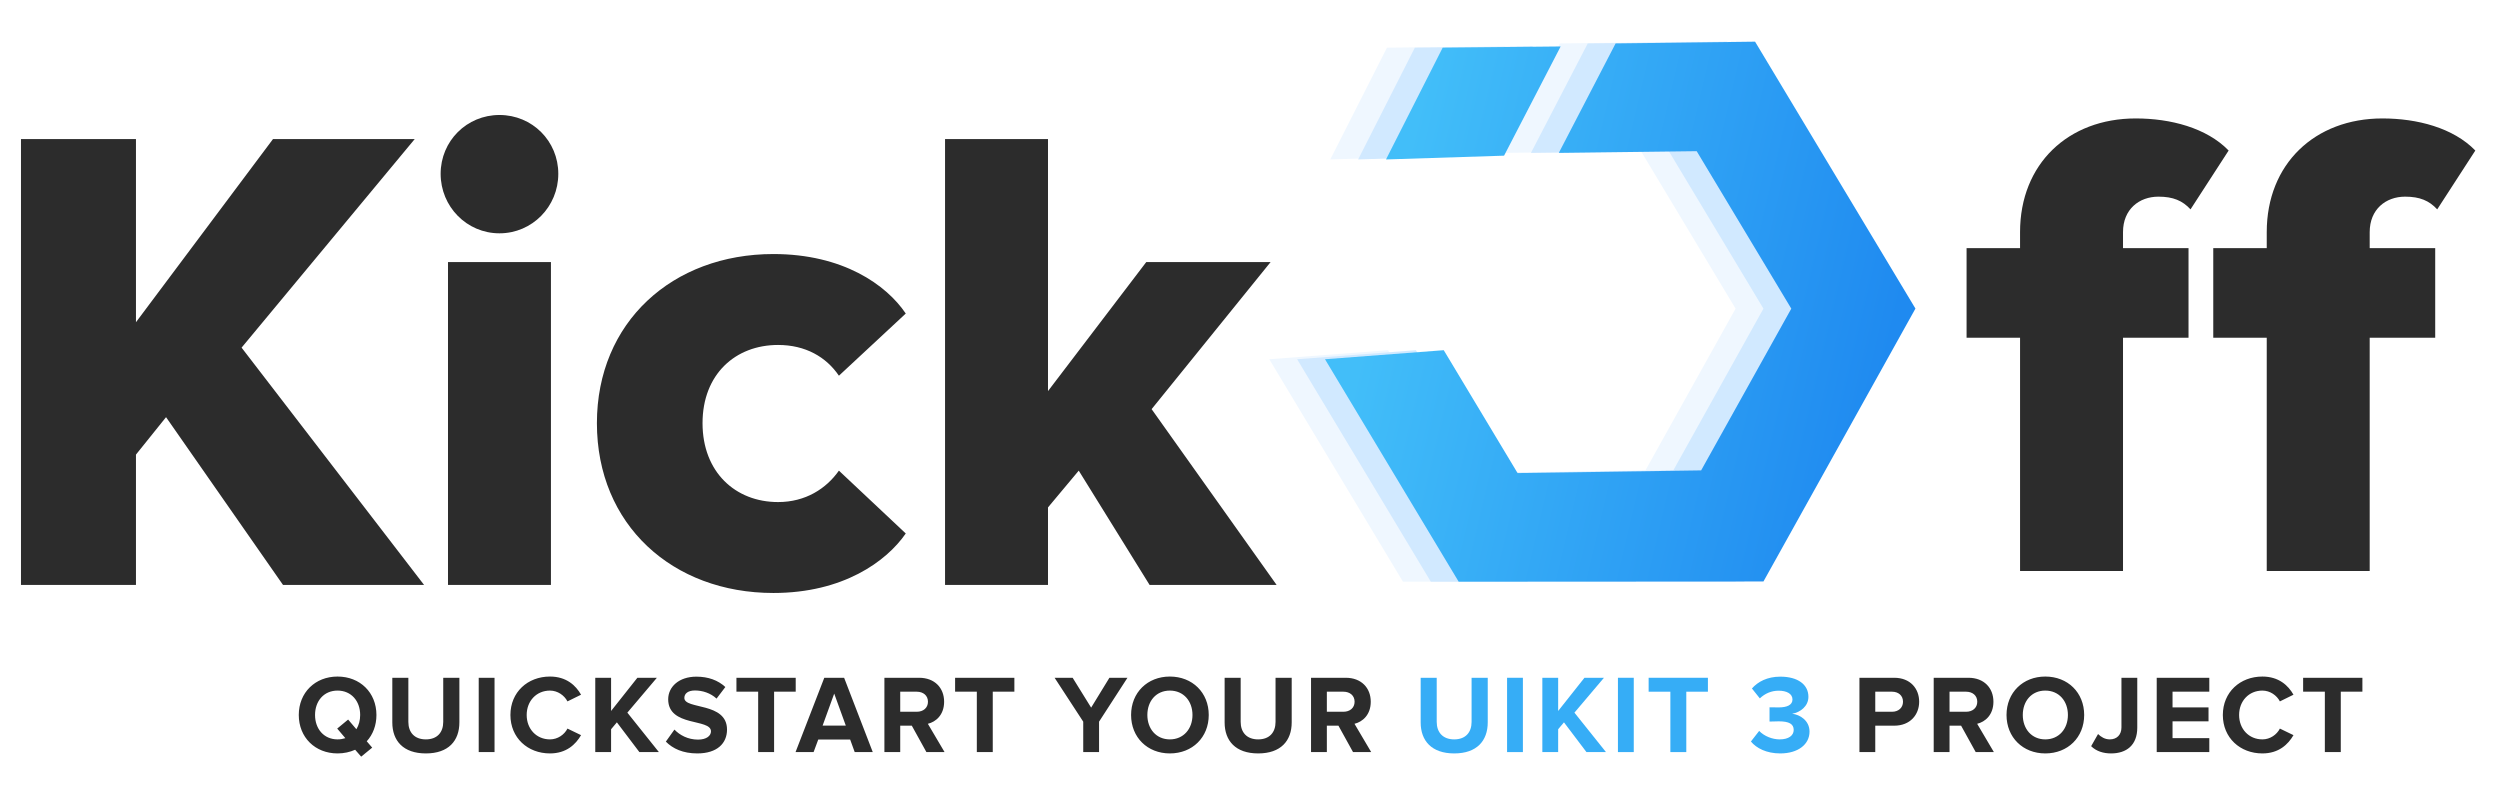
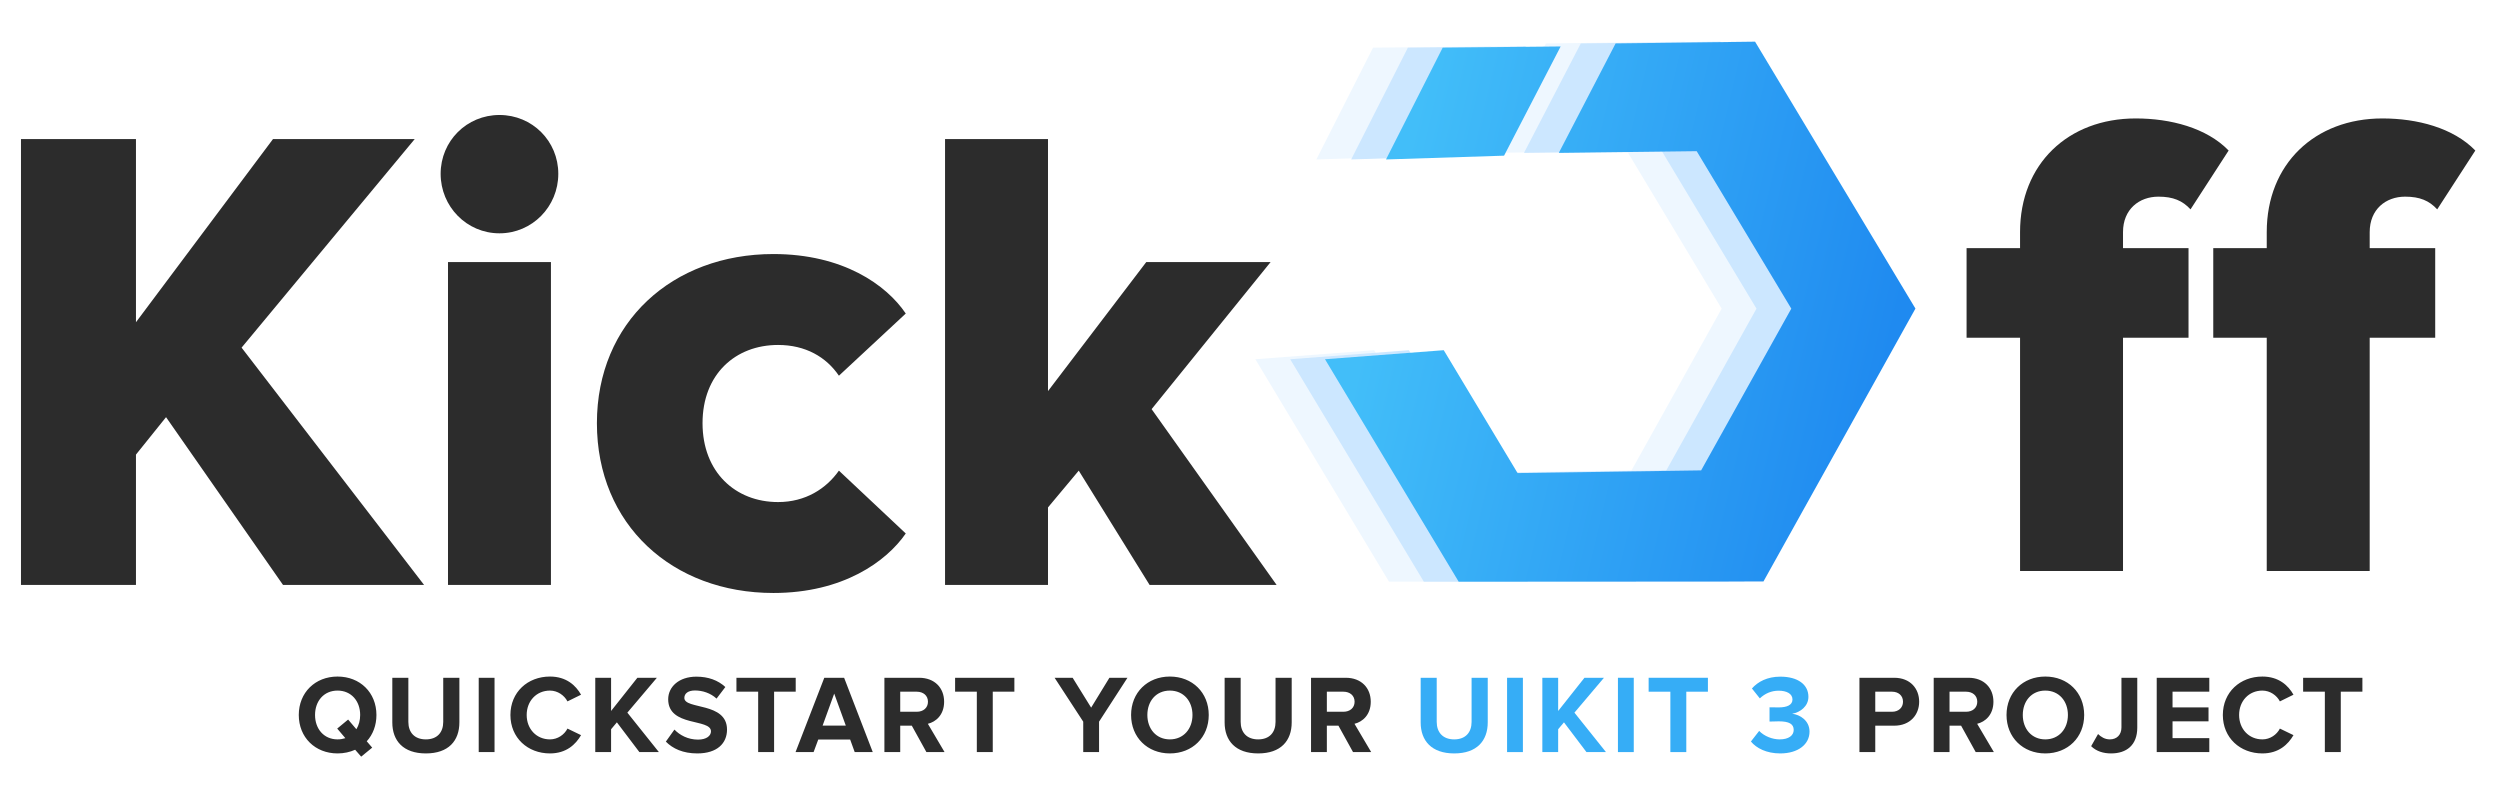
<svg xmlns="http://www.w3.org/2000/svg" width="359" height="115" viewBox="0 0 359 115">
  <defs>
    <linearGradient id="a" x1="27.337%" x2="86.222%" y1="16.62%" y2="83.6%">
      <stop stop-color="#42BEF9" offset="0%" />
      <stop stop-color="#1F8AF0" offset="100%" />
    </linearGradient>
  </defs>
  <g fill="none" fill-rule="evenodd" transform="translate(3 -14)">
-     <path fill="#EFF7FF" fill-rule="nonzero" d="M52.14,8.576 L37.53,1.13686838e-13 L22.284,9.567 L37.097,17.835 L52.14,8.576 Z M59.126,12.27 L44.039,21.541 L61.139,31.527 L61.139,57.906 L38.078,71.147 L15.285,57.906 L15.285,37.317 L0,29.648 L0,66.913 L37.53,89.432 L76.424,67.08 L76.424,22.365 L59.126,12.27 Z" transform="rotate(-31 154.43 -275.596)" />
-     <path fill="#D1E9FF" fill-rule="nonzero" d="M52.14,8.576 L37.53,1.13686838e-13 L22.284,9.567 L37.097,17.835 L52.14,8.576 Z M59.126,12.27 L44.039,21.541 L61.139,31.527 L61.139,57.906 L38.078,71.147 L15.285,57.906 L15.285,37.317 L0,29.648 L0,66.913 L37.53,89.432 L76.424,67.08 L76.424,22.365 L59.126,12.27 Z" transform="rotate(-31 156.43 -282.808)" />
+     <path fill="#EEF7FF" fill-rule="nonzero" d="M52.14,8.576 L37.53,1.13686838e-13 L22.284,9.567 L37.097,17.835 L52.14,8.576 Z M59.126,12.27 L44.039,21.541 L61.139,31.527 L61.139,57.906 L38.078,71.147 L15.285,57.906 L15.285,37.317 L0,29.648 L0,66.913 L37.53,89.432 L76.424,67.08 L76.424,22.365 L59.126,12.27 Z" transform="rotate(-31 153.43 -271.99)" />
+     <path fill="#CCE7FF" fill-rule="nonzero" d="M52.14,8.576 L37.53,1.13686838e-13 L22.284,9.567 L37.097,17.835 L52.14,8.576 Z M59.126,12.27 L44.039,21.541 L61.139,31.527 L61.139,57.906 L38.078,71.147 L15.285,57.906 L15.285,37.317 L0,29.648 L0,66.913 L37.53,89.432 L76.424,67.08 L76.424,22.365 L59.126,12.27 Z" transform="rotate(-31 155.93 -281.005)" />
    <path fill="url(#a)" fill-rule="nonzero" d="M52.14,8.576 L37.53,1.13686838e-13 L22.284,9.567 L37.097,17.835 L52.14,8.576 Z M59.126,12.27 L44.039,21.541 L61.139,31.527 L61.139,57.906 L38.078,71.147 L15.285,57.906 L15.285,37.317 L0,29.648 L0,66.913 L37.53,89.432 L76.424,67.08 L76.424,22.365 L59.126,12.27 Z" transform="rotate(-31 158.43 -290.02)" />
    <path fill="#2C2C2C" d="M57.9 98L31.692 63.92 56.556 33.968 36.204 33.968 16.524 60.272 16.524 33.968.012 33.968.012 98 16.524 98 16.524 79.28 20.844 73.904 37.644 98 57.9 98zM68.724 47.504C73.428 47.504 77.172 43.664 77.172 38.96 77.172 34.256 73.428 30.512 68.724 30.512 64.02 30.512 60.276 34.256 60.276 38.96 60.276 43.664 64.02 47.504 68.724 47.504zM76.116 98L76.116 51.632 61.332 51.632 61.332 98 76.116 98zM108.06 99.152C118.044 99.152 124.284 94.64 127.068 90.608L117.468 81.584C115.644 84.176 112.668 86.096 108.732 86.096 102.588 86.096 97.884 81.776 97.884 74.768 97.884 67.76 102.588 63.536 108.732 63.536 112.668 63.536 115.644 65.264 117.468 67.952L127.068 59.024C124.284 54.896 118.044 50.48 108.06 50.48 93.564 50.48 82.716 60.272 82.716 74.768 82.716 89.36 93.564 99.152 108.06 99.152zM180.324 98L162.372 72.752 179.46 51.632 161.604 51.632 147.492 70.16 147.492 33.968 132.708 33.968 132.708 98 147.492 98 147.492 86.864 151.908 81.584 162.084 98 180.324 98zM45.472 122.192C42.256 122.192 39.904 119.888 39.904 116.672 39.904 113.456 42.256 111.152 45.472 111.152 48.704 111.152 51.056 113.456 51.056 116.672 51.056 118.176 50.544 119.488 49.664 120.448L50.448 121.36 48.864 122.656 48 121.664C47.248 122 46.4 122.192 45.472 122.192zM45.472 120.176C45.872 120.176 46.24 120.112 46.592 120L45.424 118.624 46.992 117.328 48.176 118.72C48.528 118.144 48.72 117.44 48.72 116.672 48.72 114.672 47.44 113.168 45.472 113.168 43.504 113.168 42.24 114.672 42.24 116.672 42.24 118.656 43.504 120.176 45.472 120.176zM58.152 122.192C61.4 122.192 62.968 120.384 62.968 117.728L62.968 111.328 60.648 111.328 60.648 117.664C60.648 119.152 59.8 120.176 58.152 120.176 56.504 120.176 55.64 119.152 55.64 117.664L55.64 111.328 53.336 111.328 53.336 117.744C53.336 120.368 54.904 122.192 58.152 122.192zM68.016 122L68.016 111.328 65.744 111.328 65.744 122 68.016 122zM75.976 122.192C78.328 122.192 79.672 120.896 80.44 119.568L78.488 118.624C78.04 119.504 77.08 120.176 75.976 120.176 74.04 120.176 72.632 118.688 72.632 116.672 72.632 114.656 74.04 113.168 75.976 113.168 77.08 113.168 78.04 113.856 78.488 114.72L80.44 113.76C79.688 112.432 78.328 111.152 75.976 111.152 72.776 111.152 70.296 113.392 70.296 116.672 70.296 119.952 72.776 122.192 75.976 122.192zM91.616 122L87.088 116.336 91.328 111.328 88.528 111.328 84.752 116.096 84.752 111.328 82.48 111.328 82.48 122 84.752 122 84.752 118.72 85.584 117.728 88.816 122 91.616 122zM97.128 122.192C100.008 122.192 101.4 120.72 101.4 118.768 101.4 114.784 95.272 115.92 95.272 114.224 95.272 113.584 95.816 113.152 96.792 113.152 97.88 113.152 99.032 113.52 99.896 114.32L101.16 112.656C100.104 111.68 98.696 111.168 97 111.168 94.488 111.168 92.952 112.64 92.952 114.416 92.952 118.432 99.096 117.136 99.096 119.024 99.096 119.632 98.488 120.208 97.24 120.208 95.768 120.208 94.6 119.552 93.848 118.768L92.616 120.496C93.608 121.504 95.08 122.192 97.128 122.192zM108.16 122L105.872 122 105.872 113.328 102.752 113.328 102.752 111.328 111.264 111.328 111.264 113.328 108.16 113.328 108.16 122zM122.328 122L119.736 122 119.08 120.192 114.504 120.192 113.832 122 111.24 122 115.368 111.328 118.216 111.328 122.328 122zM118.456 118.192L116.792 113.6 115.128 118.192 118.456 118.192zM132.64 122L130.032 122 127.936 118.208 126.272 118.208 126.272 122 124 122 124 111.328 128.992 111.328C131.216 111.328 132.576 112.784 132.576 114.768 132.576 116.656 131.392 117.664 130.24 117.936L132.64 122zM128.656 116.208C129.568 116.208 130.256 115.664 130.256 114.768 130.256 113.872 129.568 113.328 128.656 113.328L126.272 113.328 126.272 116.208 128.656 116.208zM139.56 122L139.56 113.328 142.664 113.328 142.664 111.328 134.152 111.328 134.152 113.328 137.272 113.328 137.272 122 139.56 122zM154.824 122L154.824 117.632 158.904 111.328 156.312 111.328 153.688 115.616 151.032 111.328 148.44 111.328 152.552 117.632 152.552 122 154.824 122zM164.992 122.192C161.776 122.192 159.424 119.888 159.424 116.672 159.424 113.456 161.776 111.152 164.992 111.152 168.224 111.152 170.576 113.456 170.576 116.672 170.576 119.888 168.224 122.192 164.992 122.192zM164.992 120.176C166.96 120.176 168.24 118.656 168.24 116.672 168.24 114.672 166.96 113.168 164.992 113.168 163.024 113.168 161.76 114.672 161.76 116.672 161.76 118.656 163.024 120.176 164.992 120.176zM177.672 122.192C180.92 122.192 182.488 120.384 182.488 117.728L182.488 111.328 180.168 111.328 180.168 117.664C180.168 119.152 179.32 120.176 177.672 120.176 176.024 120.176 175.16 119.152 175.16 117.664L175.16 111.328 172.856 111.328 172.856 117.744C172.856 120.368 174.424 122.192 177.672 122.192zM193.904 122L191.296 122 189.2 118.208 187.536 118.208 187.536 122 185.264 122 185.264 111.328 190.256 111.328C192.48 111.328 193.84 112.784 193.84 114.768 193.84 116.656 192.656 117.664 191.504 117.936L193.904 122zM189.92 116.208C190.832 116.208 191.52 115.664 191.52 114.768 191.52 113.872 190.832 113.328 189.92 113.328L187.536 113.328 187.536 116.208 189.92 116.208zM266.288 122L264.016 122 264.016 111.328 269.008 111.328C271.328 111.328 272.592 112.896 272.592 114.768 272.592 116.624 271.312 118.208 269.008 118.208L266.288 118.208 266.288 122zM268.704 116.208C269.6 116.208 270.272 115.648 270.272 114.768 270.272 113.872 269.6 113.328 268.704 113.328L266.288 113.328 266.288 116.208 268.704 116.208zM283.32 122L280.712 122 278.616 118.208 276.952 118.208 276.952 122 274.68 122 274.68 111.328 279.672 111.328C281.896 111.328 283.256 112.784 283.256 114.768 283.256 116.656 282.072 117.664 280.92 117.936L283.32 122zM279.336 116.208C280.248 116.208 280.936 115.664 280.936 114.768 280.936 113.872 280.248 113.328 279.336 113.328L276.952 113.328 276.952 116.208 279.336 116.208zM290.704 122.192C287.488 122.192 285.136 119.888 285.136 116.672 285.136 113.456 287.488 111.152 290.704 111.152 293.936 111.152 296.288 113.456 296.288 116.672 296.288 119.888 293.936 122.192 290.704 122.192zM290.704 120.176C292.672 120.176 293.952 118.656 293.952 116.672 293.952 114.672 292.672 113.168 290.704 113.168 288.736 113.168 287.472 114.672 287.472 116.672 287.472 118.656 288.736 120.176 290.704 120.176zM300.152 122.192C302.344 122.192 303.912 121.024 303.912 118.496L303.912 111.328 301.64 111.328 301.64 118.464C301.64 119.504 300.984 120.176 299.976 120.176 299.24 120.176 298.696 119.808 298.28 119.408L297.288 121.152C298.056 121.904 299.08 122.192 300.152 122.192zM314.256 122L314.256 120 308.976 120 308.976 117.584 314.144 117.584 314.144 115.584 308.976 115.584 308.976 113.328 314.256 113.328 314.256 111.328 306.704 111.328 306.704 122 314.256 122zM321.88 122.192C324.232 122.192 325.576 120.896 326.344 119.568L324.392 118.624C323.944 119.504 322.984 120.176 321.88 120.176 319.944 120.176 318.536 118.688 318.536 116.672 318.536 114.656 319.944 113.168 321.88 113.168 322.984 113.168 323.944 113.856 324.392 114.72L326.344 113.76C325.592 112.432 324.232 111.152 321.88 111.152 318.68 111.152 316.2 113.392 316.2 116.672 316.2 119.952 318.68 122.192 321.88 122.192zM333.136 122L333.136 113.328 336.24 113.328 336.24 111.328 327.728 111.328 327.728 113.328 330.848 113.328 330.848 122 333.136 122z" />
    <path fill="#36ADF6" d="M205.824,122.192 C209.072,122.192 210.64,120.384 210.64,117.728 L210.64,111.328 L208.32,111.328 L208.32,117.664 C208.32,119.152 207.472,120.176 205.824,120.176 C204.176,120.176 203.312,119.152 203.312,117.664 L203.312,111.328 L201.008,111.328 L201.008,117.744 C201.008,120.368 202.576,122.192 205.824,122.192 Z" />
    <polygon fill="#36ADF6" points="215.688 122 215.688 111.328 213.416 111.328 213.416 122" />
    <polygon fill="#36ADF6" points="227.616 122 223.088 116.336 227.328 111.328 224.528 111.328 220.752 116.096 220.752 111.328 218.48 111.328 218.48 122 220.752 122 220.752 118.72 221.584 117.728 224.816 122" />
    <polygon fill="#36ADF6" points="231.608 122 231.608 111.328 229.336 111.328 229.336 122" />
    <polygon fill="#36ADF6" points="239.152 122 239.152 113.328 242.256 113.328 242.256 111.328 233.744 111.328 233.744 113.328 236.864 113.328 236.864 122" />
    <path fill="#36ADF6" d="M252.64,122.192 C255.2,122.192 256.848,120.896 256.848,119.056 C256.848,117.456 255.44,116.608 254.352,116.496 C255.536,116.288 256.688,115.408 256.688,114.064 C256.688,112.288 255.152,111.168 252.656,111.168 C250.784,111.168 249.44,111.888 248.576,112.864 L249.712,114.288 C250.464,113.568 251.392,113.184 252.416,113.184 C253.536,113.184 254.4,113.6 254.4,114.448 C254.4,115.232 253.616,115.584 252.432,115.584 C252.032,115.584 251.296,115.584 251.104,115.568 L251.104,117.616 C251.264,117.6 251.984,117.584 252.432,117.584 C253.92,117.584 254.576,117.968 254.576,118.816 C254.576,119.616 253.856,120.176 252.56,120.176 C251.52,120.176 250.352,119.728 249.616,118.96 L248.432,120.48 C249.216,121.44 250.672,122.192 252.64,122.192 Z" />
    <path fill="#2C2C2C" d="M301.864,96 L287.08,96 L287.08,62.496 L279.4,62.496 L279.4,49.632 L287.08,49.632 L287.08,47.328 C287.08,37.536 293.992,31.008 303.688,31.008 C308.68,31.008 313.864,32.352 317.032,35.616 L311.56,44.064 C310.408,42.816 309.064,42.24 306.952,42.24 C304.168,42.24 301.864,44.064 301.864,47.328 L301.864,49.632 L311.272,49.632 L311.272,62.496 L301.864,62.496 L301.864,96 Z M337.288,96 L322.504,96 L322.504,62.496 L314.824,62.496 L314.824,49.632 L322.504,49.632 L322.504,47.328 C322.504,37.536 329.416,31.008 339.112,31.008 C344.104,31.008 349.288,32.352 352.456,35.616 L346.984,44.064 C345.832,42.816 344.488,42.24 342.376,42.24 C339.592,42.24 337.288,44.064 337.288,47.328 L337.288,49.632 L346.696,49.632 L346.696,62.496 L337.288,62.496 L337.288,96 Z" />
  </g>
</svg>
